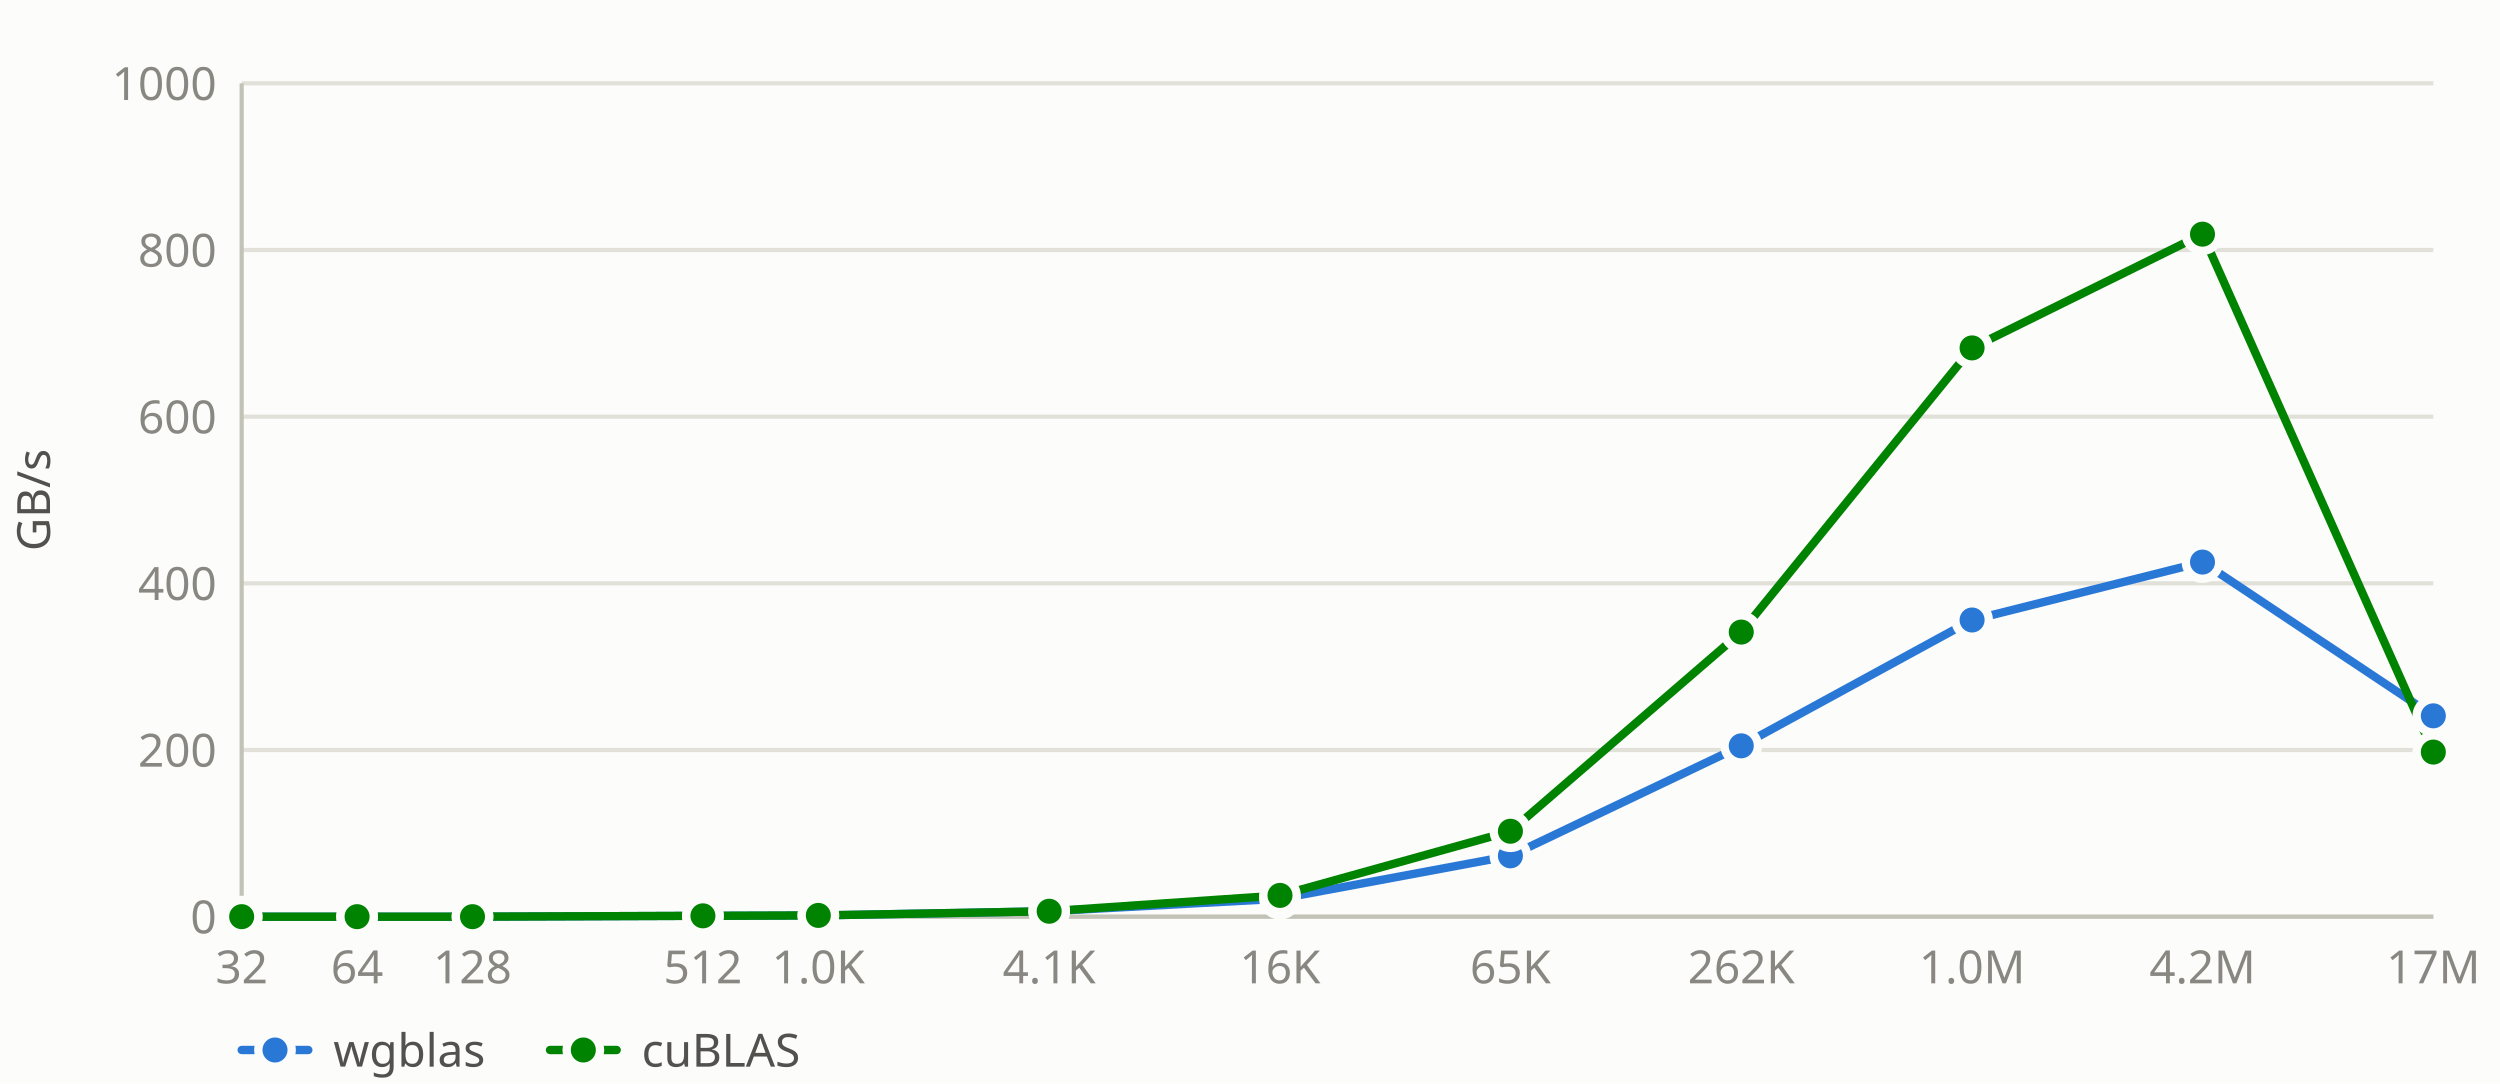
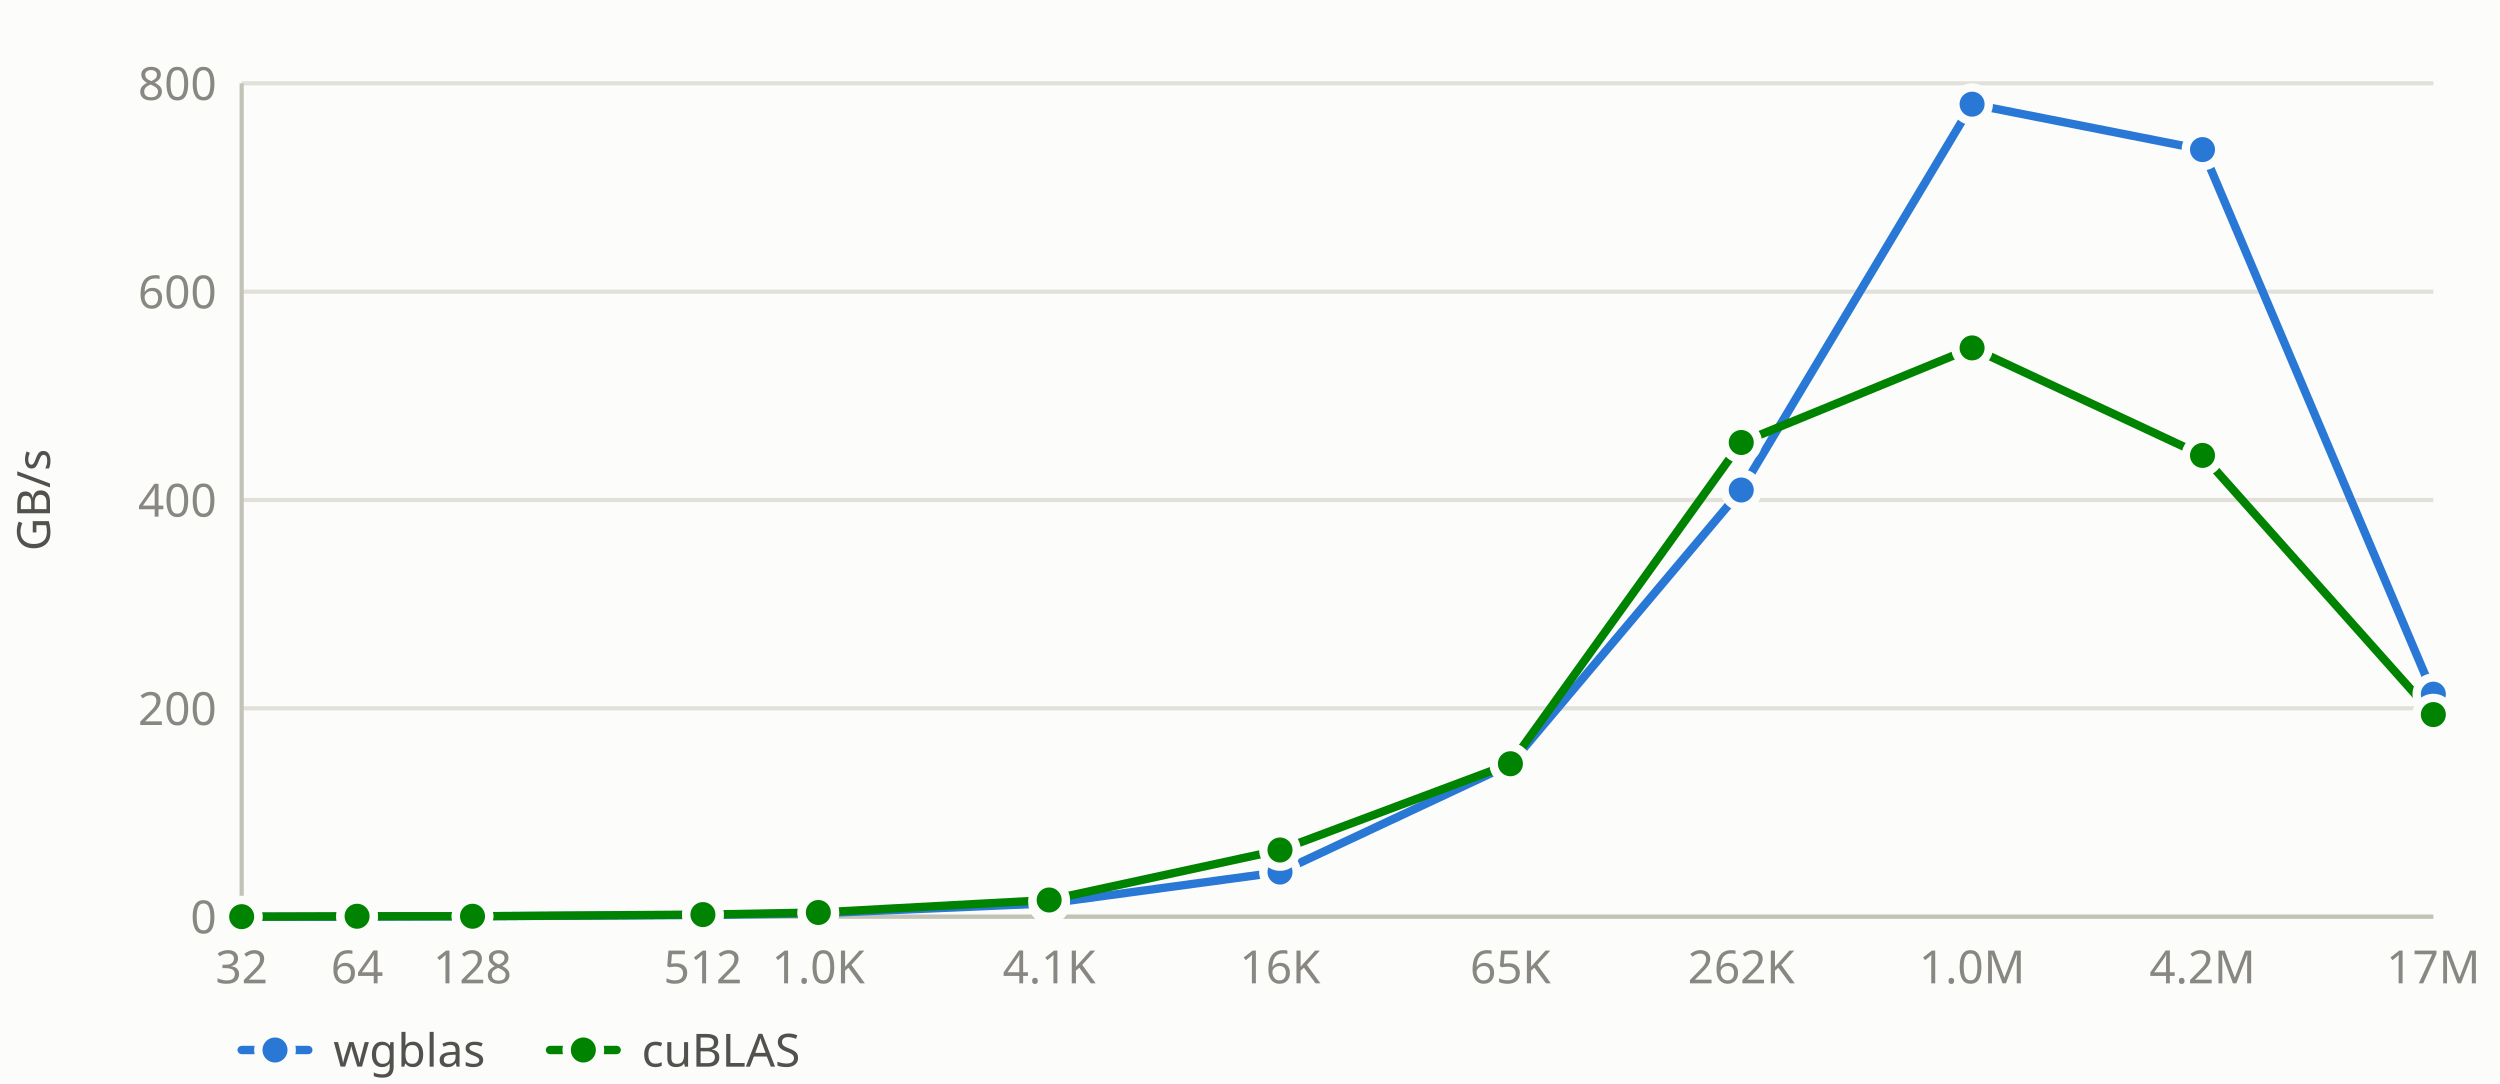
- <svg xmlns="http://www.w3.org/2000/svg" id="bc-sscal-default-nvidia_geforce_rtx_4060_laptop_gpu-gbs" viewBox="0 0 600 260" width="600" height="260" role="img" aria-label="GB/s vs n">
-   <style>#bc-sscal-default-nvidia_geforce_rtx_4060_laptop_gpu-gbs .bg{fill:#fcfcfb}#bc-sscal-default-nvidia_geforce_rtx_4060_laptop_gpu-gbs .gr{stroke:#e1e0d9;stroke-width:1;fill:none}#bc-sscal-default-nvidia_geforce_rtx_4060_laptop_gpu-gbs .ax{stroke:#c3c2b7;stroke-width:1;fill:none}#bc-sscal-default-nvidia_geforce_rtx_4060_laptop_gpu-gbs .at{fill:#898781;font:11px/1 system-ui,sans-serif}#bc-sscal-default-nvidia_geforce_rtx_4060_laptop_gpu-gbs .lt{fill:#52514e;font:11px/1 system-ui,sans-serif}#bc-sscal-default-nvidia_geforce_rtx_4060_laptop_gpu-gbs .ln1{stroke:#2a78d6;fill:none;stroke-width:2;stroke-linejoin:round;stroke-linecap:round}#bc-sscal-default-nvidia_geforce_rtx_4060_laptop_gpu-gbs .mk1{fill:#2a78d6;stroke:#fcfcfb;stroke-width:2}#bc-sscal-default-nvidia_geforce_rtx_4060_laptop_gpu-gbs .ln2{stroke:#008300;fill:none;stroke-width:2;stroke-linejoin:round;stroke-linecap:round}#bc-sscal-default-nvidia_geforce_rtx_4060_laptop_gpu-gbs .mk2{fill:#008300;stroke:#fcfcfb;stroke-width:2}@media(prefers-color-scheme:dark){#bc-sscal-default-nvidia_geforce_rtx_4060_laptop_gpu-gbs .bg{fill:#1a1a19}#bc-sscal-default-nvidia_geforce_rtx_4060_laptop_gpu-gbs .gr{stroke:#2c2c2a}#bc-sscal-default-nvidia_geforce_rtx_4060_laptop_gpu-gbs .ax{stroke:#383835}#bc-sscal-default-nvidia_geforce_rtx_4060_laptop_gpu-gbs .at{fill:#898781}#bc-sscal-default-nvidia_geforce_rtx_4060_laptop_gpu-gbs .lt{fill:#c3c2b7}#bc-sscal-default-nvidia_geforce_rtx_4060_laptop_gpu-gbs .ln1{stroke:#3987e5}#bc-sscal-default-nvidia_geforce_rtx_4060_laptop_gpu-gbs .mk1{fill:#3987e5;stroke:#1a1a19}#bc-sscal-default-nvidia_geforce_rtx_4060_laptop_gpu-gbs .ln2{stroke:#008300}#bc-sscal-default-nvidia_geforce_rtx_4060_laptop_gpu-gbs .mk2{fill:#008300;stroke:#1a1a19}}:root[data-theme=dark] #bc-sscal-default-nvidia_geforce_rtx_4060_laptop_gpu-gbs .bg{fill:#1a1a19}:root[data-theme=dark] #bc-sscal-default-nvidia_geforce_rtx_4060_laptop_gpu-gbs .gr{stroke:#2c2c2a}:root[data-theme=dark] #bc-sscal-default-nvidia_geforce_rtx_4060_laptop_gpu-gbs .ax{stroke:#383835}:root[data-theme=dark] #bc-sscal-default-nvidia_geforce_rtx_4060_laptop_gpu-gbs .lt{fill:#c3c2b7}:root[data-theme=dark] #bc-sscal-default-nvidia_geforce_rtx_4060_laptop_gpu-gbs .ln1{stroke:#3987e5}:root[data-theme=dark] #bc-sscal-default-nvidia_geforce_rtx_4060_laptop_gpu-gbs .mk1{fill:#3987e5;stroke:#1a1a19}:root[data-theme=dark] #bc-sscal-default-nvidia_geforce_rtx_4060_laptop_gpu-gbs .mk2{stroke:#1a1a19}</style>
+ <svg xmlns="http://www.w3.org/2000/svg" id="bc-srotm-default-nvidia_geforce_rtx_4060_laptop_gpu-gbs" viewBox="0 0 600 260" width="600" height="260" role="img" aria-label="GB/s vs n">
+   <style>#bc-srotm-default-nvidia_geforce_rtx_4060_laptop_gpu-gbs .bg{fill:#fcfcfb}#bc-srotm-default-nvidia_geforce_rtx_4060_laptop_gpu-gbs .gr{stroke:#e1e0d9;stroke-width:1;fill:none}#bc-srotm-default-nvidia_geforce_rtx_4060_laptop_gpu-gbs .ax{stroke:#c3c2b7;stroke-width:1;fill:none}#bc-srotm-default-nvidia_geforce_rtx_4060_laptop_gpu-gbs .at{fill:#898781;font:11px/1 system-ui,sans-serif}#bc-srotm-default-nvidia_geforce_rtx_4060_laptop_gpu-gbs .lt{fill:#52514e;font:11px/1 system-ui,sans-serif}#bc-srotm-default-nvidia_geforce_rtx_4060_laptop_gpu-gbs .ln1{stroke:#2a78d6;fill:none;stroke-width:2;stroke-linejoin:round;stroke-linecap:round}#bc-srotm-default-nvidia_geforce_rtx_4060_laptop_gpu-gbs .mk1{fill:#2a78d6;stroke:#fcfcfb;stroke-width:2}#bc-srotm-default-nvidia_geforce_rtx_4060_laptop_gpu-gbs .ln2{stroke:#008300;fill:none;stroke-width:2;stroke-linejoin:round;stroke-linecap:round}#bc-srotm-default-nvidia_geforce_rtx_4060_laptop_gpu-gbs .mk2{fill:#008300;stroke:#fcfcfb;stroke-width:2}@media(prefers-color-scheme:dark){#bc-srotm-default-nvidia_geforce_rtx_4060_laptop_gpu-gbs .bg{fill:#1a1a19}#bc-srotm-default-nvidia_geforce_rtx_4060_laptop_gpu-gbs .gr{stroke:#2c2c2a}#bc-srotm-default-nvidia_geforce_rtx_4060_laptop_gpu-gbs .ax{stroke:#383835}#bc-srotm-default-nvidia_geforce_rtx_4060_laptop_gpu-gbs .at{fill:#898781}#bc-srotm-default-nvidia_geforce_rtx_4060_laptop_gpu-gbs .lt{fill:#c3c2b7}#bc-srotm-default-nvidia_geforce_rtx_4060_laptop_gpu-gbs .ln1{stroke:#3987e5}#bc-srotm-default-nvidia_geforce_rtx_4060_laptop_gpu-gbs .mk1{fill:#3987e5;stroke:#1a1a19}#bc-srotm-default-nvidia_geforce_rtx_4060_laptop_gpu-gbs .ln2{stroke:#008300}#bc-srotm-default-nvidia_geforce_rtx_4060_laptop_gpu-gbs .mk2{fill:#008300;stroke:#1a1a19}}:root[data-theme=dark] #bc-srotm-default-nvidia_geforce_rtx_4060_laptop_gpu-gbs .bg{fill:#1a1a19}:root[data-theme=dark] #bc-srotm-default-nvidia_geforce_rtx_4060_laptop_gpu-gbs .gr{stroke:#2c2c2a}:root[data-theme=dark] #bc-srotm-default-nvidia_geforce_rtx_4060_laptop_gpu-gbs .ax{stroke:#383835}:root[data-theme=dark] #bc-srotm-default-nvidia_geforce_rtx_4060_laptop_gpu-gbs .lt{fill:#c3c2b7}:root[data-theme=dark] #bc-srotm-default-nvidia_geforce_rtx_4060_laptop_gpu-gbs .ln1{stroke:#3987e5}:root[data-theme=dark] #bc-srotm-default-nvidia_geforce_rtx_4060_laptop_gpu-gbs .mk1{fill:#3987e5;stroke:#1a1a19}:root[data-theme=dark] #bc-srotm-default-nvidia_geforce_rtx_4060_laptop_gpu-gbs .mk2{stroke:#1a1a19}</style>
  <rect class="bg" width="600" height="260" />
  <line class="gr" x1="58" y1="220.0" x2="584" y2="220.0" />
-   <line class="gr" x1="58" y1="180.0" x2="584" y2="180.0" />
-   <line class="gr" x1="58" y1="140.0" x2="584" y2="140.0" />
-   <line class="gr" x1="58" y1="100.0" x2="584" y2="100.0" />
-   <line class="gr" x1="58" y1="60.0" x2="584" y2="60.0" />
+   <line class="gr" x1="58" y1="170.0" x2="584" y2="170.0" />
+   <line class="gr" x1="58" y1="120.0" x2="584" y2="120.0" />
+   <line class="gr" x1="58" y1="70.0" x2="584" y2="70.0" />
  <line class="gr" x1="58" y1="20.0" x2="584" y2="20.0" />
  <line class="ax" x1="58" y1="20" x2="58" y2="220" />
  <line class="ax" x1="58" y1="220" x2="584" y2="220" />
  <text class="at" x="52" y="224.0" text-anchor="end">0</text>
-   <text class="at" x="52" y="184.0" text-anchor="end">200</text>
-   <text class="at" x="52" y="144.0" text-anchor="end">400</text>
-   <text class="at" x="52" y="104.0" text-anchor="end">600</text>
-   <text class="at" x="52" y="64.0" text-anchor="end">800</text>
-   <text class="at" x="52" y="24.0" text-anchor="end">1000</text>
+   <text class="at" x="52" y="174.0" text-anchor="end">200</text>
+   <text class="at" x="52" y="124.0" text-anchor="end">400</text>
+   <text class="at" x="52" y="74.0" text-anchor="end">600</text>
+   <text class="at" x="52" y="24.0" text-anchor="end">800</text>
  <text class="lt" x="12" y="120.0" text-anchor="middle" transform="rotate(-90 12 120.0)">GB/s</text>
  <text class="at" x="58.0" y="236" text-anchor="middle">32</text>
  <text class="at" x="85.7" y="236" text-anchor="middle">64</text>
  <text class="at" x="113.4" y="236" text-anchor="middle">128</text>
  <text class="at" x="168.7" y="236" text-anchor="middle">512</text>
  <text class="at" x="196.4" y="236" text-anchor="middle">1.0K</text>
  <text class="at" x="251.8" y="236" text-anchor="middle">4.1K</text>
  <text class="at" x="307.2" y="236" text-anchor="middle">16K</text>
  <text class="at" x="362.5" y="236" text-anchor="middle">65K</text>
  <text class="at" x="417.9" y="236" text-anchor="middle">262K</text>
  <text class="at" x="473.3" y="236" text-anchor="middle">1.0M</text>
  <text class="at" x="528.6" y="236" text-anchor="middle">4.2M</text>
  <text class="at" x="584.0" y="236" text-anchor="middle">17M</text>
-   <polyline class="ln1" points="58.0,220.0 85.7,220.0 113.4,220.0 168.7,219.8 196.4,219.7 251.8,218.7 307.2,215.7 362.5,205.4 417.9,179.0 473.3,148.8 528.6,134.9 584.0,171.8" />
-   <polyline class="ln2" points="58.0,220.0 85.7,220.0 113.4,220.0 168.7,219.8 196.4,219.7 251.8,218.7 307.2,214.9 362.5,199.5 417.9,151.7 473.3,83.5 528.6,56.2 584.0,180.5" />
+   <polyline class="ln1" points="58.0,220.0 85.7,220.0 113.4,219.9 168.7,219.6 196.4,219.2 251.8,216.8 307.2,209.3 362.5,183.4 417.9,117.6 473.3,25.0 528.6,35.9 584.0,166.6" />
+   <polyline class="ln2" points="58.0,220.0 85.7,219.9 113.4,219.9 168.7,219.5 196.4,219.0 251.8,216.0 307.2,204.0 362.5,183.3 417.9,106.2 473.3,83.5 528.6,109.3 584.0,171.5" />
  <circle class="mk1" cx="58.0" cy="220.0" r="4" />
  <circle class="mk1" cx="85.7" cy="220.0" r="4" />
-   <circle class="mk1" cx="113.4" cy="220.0" r="4" />
-   <circle class="mk1" cx="168.7" cy="219.8" r="4" />
-   <circle class="mk1" cx="196.4" cy="219.7" r="4" />
-   <circle class="mk1" cx="251.8" cy="218.7" r="4" />
-   <circle class="mk1" cx="307.2" cy="215.7" r="4" />
-   <circle class="mk1" cx="362.5" cy="205.4" r="4" />
-   <circle class="mk1" cx="417.9" cy="179.0" r="4" />
-   <circle class="mk1" cx="473.3" cy="148.8" r="4" />
-   <circle class="mk1" cx="528.6" cy="134.9" r="4" />
-   <circle class="mk1" cx="584.0" cy="171.8" r="4" />
+   <circle class="mk1" cx="113.4" cy="219.9" r="4" />
+   <circle class="mk1" cx="168.7" cy="219.6" r="4" />
+   <circle class="mk1" cx="196.4" cy="219.2" r="4" />
+   <circle class="mk1" cx="251.8" cy="216.8" r="4" />
+   <circle class="mk1" cx="307.2" cy="209.3" r="4" />
+   <circle class="mk1" cx="362.5" cy="183.4" r="4" />
+   <circle class="mk1" cx="417.9" cy="117.6" r="4" />
+   <circle class="mk1" cx="473.3" cy="25.0" r="4" />
+   <circle class="mk1" cx="528.6" cy="35.9" r="4" />
+   <circle class="mk1" cx="584.0" cy="166.6" r="4" />
  <circle class="mk2" cx="58.0" cy="220.0" r="4" />
-   <circle class="mk2" cx="85.7" cy="220.0" r="4" />
-   <circle class="mk2" cx="113.4" cy="220.0" r="4" />
-   <circle class="mk2" cx="168.7" cy="219.8" r="4" />
-   <circle class="mk2" cx="196.4" cy="219.7" r="4" />
-   <circle class="mk2" cx="251.8" cy="218.7" r="4" />
-   <circle class="mk2" cx="307.2" cy="214.9" r="4" />
-   <circle class="mk2" cx="362.5" cy="199.5" r="4" />
-   <circle class="mk2" cx="417.9" cy="151.7" r="4" />
+   <circle class="mk2" cx="85.7" cy="219.9" r="4" />
+   <circle class="mk2" cx="113.4" cy="219.9" r="4" />
+   <circle class="mk2" cx="168.7" cy="219.5" r="4" />
+   <circle class="mk2" cx="196.4" cy="219.0" r="4" />
+   <circle class="mk2" cx="251.8" cy="216.0" r="4" />
+   <circle class="mk2" cx="307.2" cy="204.0" r="4" />
+   <circle class="mk2" cx="362.5" cy="183.3" r="4" />
+   <circle class="mk2" cx="417.9" cy="106.2" r="4" />
  <circle class="mk2" cx="473.3" cy="83.5" r="4" />
-   <circle class="mk2" cx="528.6" cy="56.2" r="4" />
-   <circle class="mk2" cx="584.0" cy="180.5" r="4" />
+   <circle class="mk2" cx="528.6" cy="109.3" r="4" />
+   <circle class="mk2" cx="584.0" cy="171.5" r="4" />
  <line class="ln1" x1="58" y1="252" x2="74" y2="252" />
  <circle class="mk1" cx="66" cy="252" r="4" />
  <text class="lt" x="80" y="256">wgblas</text>
  <line class="ln2" x1="132" y1="252" x2="148" y2="252" />
  <circle class="mk2" cx="140" cy="252" r="4" />
  <text class="lt" x="154" y="256">cuBLAS</text>
</svg>
